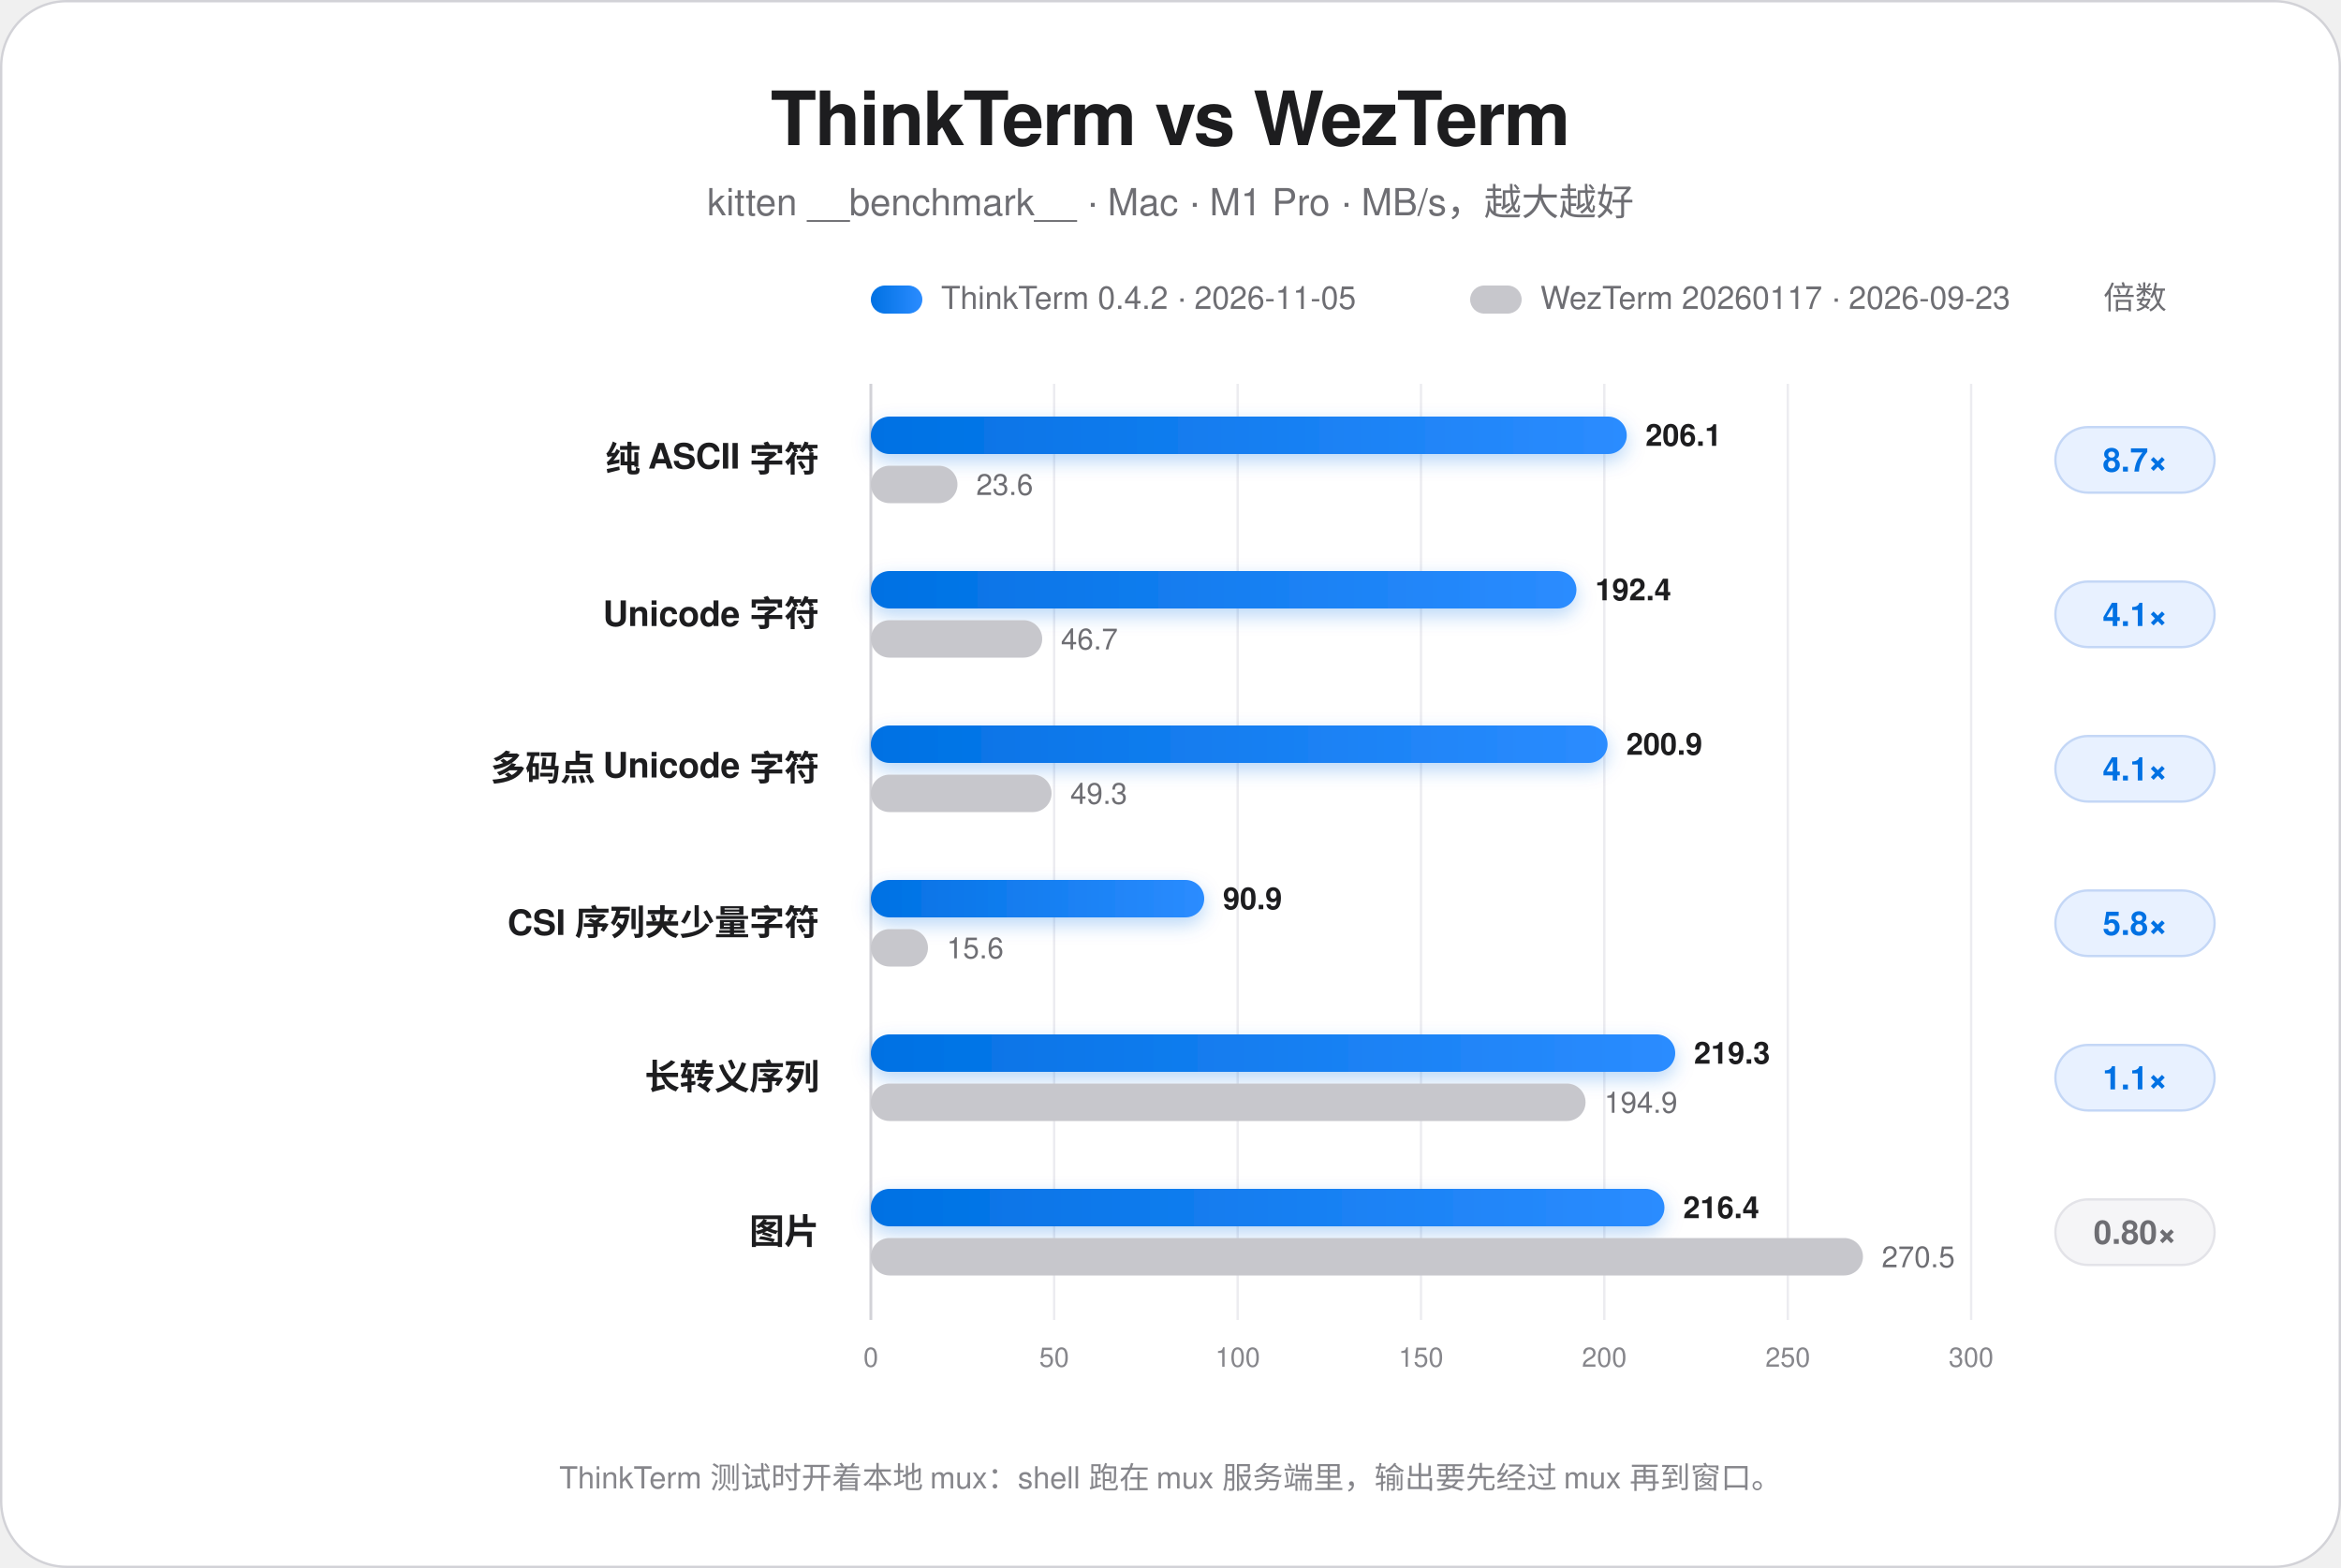
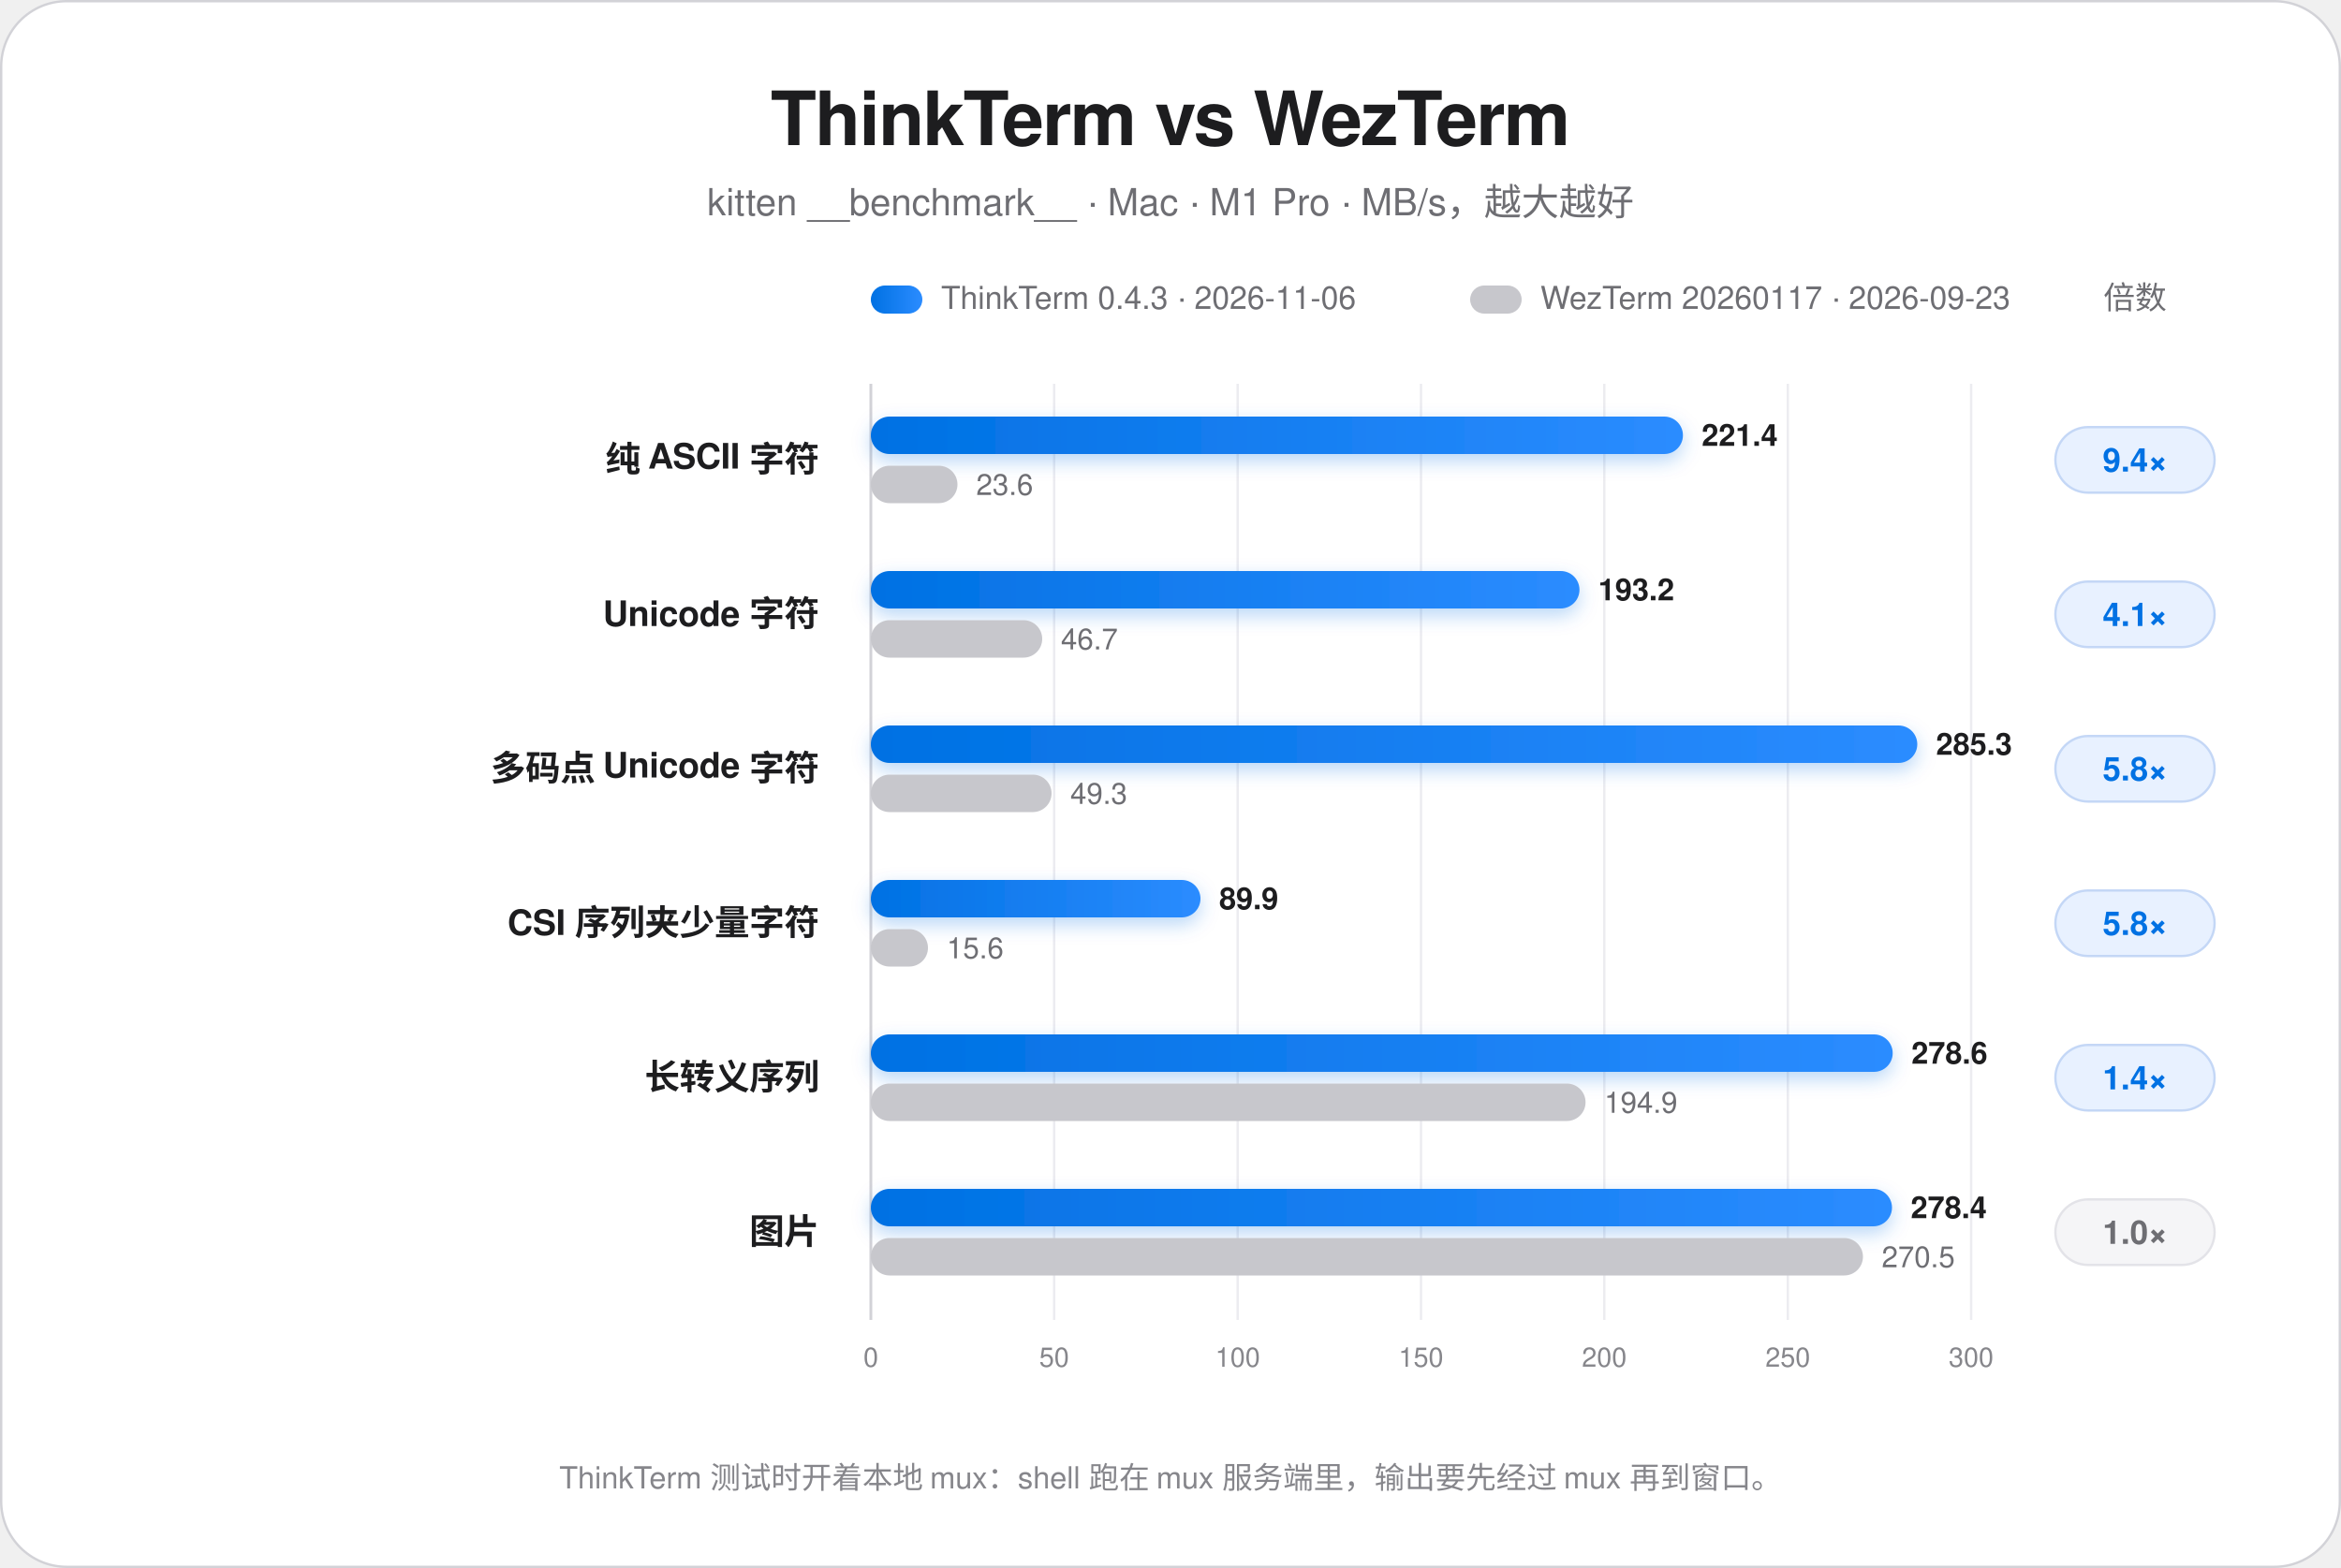
<svg xmlns="http://www.w3.org/2000/svg" viewBox="0 0 1000 670" width="1000" height="670" role="img" aria-labelledby="t d">
  <defs>
    <linearGradient id="ours" x1="0" y1="0" x2="1" y2="0">
      <stop offset="0" stop-color="#0071e3" />
      <stop offset="1" stop-color="#2b8cff" />
    </linearGradient>
    <filter id="glow" x="-10%" y="-80%" width="120%" height="300%">
      <feDropShadow dx="0" dy="3" stdDeviation="4" flood-color="#0071e3" flood-opacity="0.28" />
    </filter>
  </defs>
  <style>
text { font-family: -apple-system, BlinkMacSystemFont, 'SF Pro Display', 'SF Pro Text', 'Segoe UI', 'Helvetica Neue', Helvetica, Arial, 'PingFang SC', 'Hiragino Sans GB', 'Microsoft YaHei', 'Noto Sans CJK SC', sans-serif; fill: #1d1d1f; }
.headline { font-size: 32px; font-weight: 700; letter-spacing: -0.6px; }
.subhead { font-size: 16px; fill: #6e6e73; }
.label { font-size: 15px; font-weight: 600; letter-spacing: -0.1px; }
.legend { font-size: 13.5px; font-weight: 500; fill: #6e6e73; }
.val-ours { font-size: 13px; font-weight: 700; }
.val-theirs { font-size: 12.5px; font-weight: 500; fill: #6e6e73; }
.tick { font-size: 11.5px; fill: #86868b; }
.caption { font-size: 13px; font-weight: 500; fill: #86868b; }
.grid { stroke: #ececf0; stroke-width: 1; }
.axis { stroke: #d2d2d7; stroke-width: 1.2; }
.ours { fill: url(#ours); }
.ours-bar { fill: url(#ours); filter: url(#glow); }
.theirs { fill: #c7c7cc; }
.win { fill: #e8f1ff; stroke: #c4d7f6; }
.win-t { font-size: 14px; font-weight: 700; fill: #0071e3; }
.even { fill: #f5f5f7; stroke: #e3e3e8; }
.even-t { font-size: 14px; font-weight: 700; fill: #6e6e73; }
</style>
  <rect x="0.5" y="0.5" width="999" height="669" rx="28" fill="#ffffff" stroke="#d2d2d7" />
  <text x="500" y="62" class="headline" text-anchor="middle">ThinkTerm vs WezTerm</text>
  <text x="500" y="92" class="subhead" text-anchor="middle">kitten __benchmark__ · Mac · M1 Pro · MB/s，越大越好</text>
  <rect x="372" y="122" width="22" height="12" rx="6" class="ours" />
-   <text x="402" y="132" class="legend">ThinkTerm 0.4.2 · 2026-11-05</text>
+   <text x="402" y="132" class="legend">ThinkTerm 0.4.3 · 2026-11-06</text>
  <rect x="628" y="122" width="22" height="12" rx="6" class="theirs" />
  <text x="658" y="132" class="legend">WezTerm 20260117 · 2026-09-23</text>
  <text x="912" y="132" class="legend" text-anchor="middle">倍数</text>
  <line x1="450.3" y1="164" x2="450.3" y2="564" class="grid" />
  <text x="450.3" y="584" class="tick" text-anchor="middle">50</text>
  <line x1="528.7" y1="164" x2="528.7" y2="564" class="grid" />
  <text x="528.7" y="584" class="tick" text-anchor="middle">100</text>
  <line x1="607.0" y1="164" x2="607.0" y2="564" class="grid" />
  <text x="607.0" y="584" class="tick" text-anchor="middle">150</text>
  <line x1="685.3" y1="164" x2="685.3" y2="564" class="grid" />
  <text x="685.3" y="584" class="tick" text-anchor="middle">200</text>
  <line x1="763.7" y1="164" x2="763.7" y2="564" class="grid" />
  <text x="763.7" y="584" class="tick" text-anchor="middle">250</text>
  <line x1="842.0" y1="164" x2="842.0" y2="564" class="grid" />
  <text x="842.0" y="584" class="tick" text-anchor="middle">300</text>
  <line x1="372" y1="164" x2="372" y2="564" class="axis" />
  <text x="372" y="584" class="tick" text-anchor="middle">0</text>
  <text x="350" y="201.5" class="label" text-anchor="end">纯 ASCII 字符</text>
-   <rect x="372" y="178" width="322.9" height="16" rx="8.0" class="ours-bar" />
-   <text x="702.9" y="190.5" class="val-ours">206.1</text>
+   <rect x="372" y="178" width="346.9" height="16" rx="8.0" class="ours-bar" />
+   <text x="726.9" y="190.5" class="val-ours">221.4</text>
  <rect x="372" y="199" width="37.0" height="16" rx="8.0" class="theirs" />
  <text x="417.0" y="211.5" class="val-theirs">23.6</text>
  <rect x="878" y="182.5" width="68" height="28" rx="14" class="win" />
-   <text x="912" y="201.5" class="win-t" text-anchor="middle">8.7×</text>
+   <text x="912" y="201.5" class="win-t" text-anchor="middle">9.4×</text>
  <text x="350" y="267.5" class="label" text-anchor="end">Unicode 字符</text>
-   <rect x="372" y="244" width="301.4" height="16" rx="8.0" class="ours-bar" />
-   <text x="681.4" y="256.5" class="val-ours">192.4</text>
+   <rect x="372" y="244" width="302.7" height="16" rx="8.0" class="ours-bar" />
+   <text x="682.7" y="256.5" class="val-ours">193.2</text>
  <rect x="372" y="265" width="73.2" height="16" rx="8.0" class="theirs" />
  <text x="453.2" y="277.5" class="val-theirs">46.7</text>
  <rect x="878" y="248.5" width="68" height="28" rx="14" class="win" />
  <text x="912" y="267.5" class="win-t" text-anchor="middle">4.1×</text>
  <text x="350" y="333.5" class="label" text-anchor="end">多码点 Unicode 字符</text>
-   <rect x="372" y="310" width="314.7" height="16" rx="8.0" class="ours-bar" />
-   <text x="694.7" y="322.5" class="val-ours">200.9</text>
+   <rect x="372" y="310" width="447.0" height="16" rx="8.0" class="ours-bar" />
+   <text x="827.0" y="322.5" class="val-ours">285.3</text>
  <rect x="372" y="331" width="77.2" height="16" rx="8.0" class="theirs" />
  <text x="457.2" y="343.5" class="val-theirs">49.3</text>
  <rect x="878" y="314.5" width="68" height="28" rx="14" class="win" />
-   <text x="912" y="333.5" class="win-t" text-anchor="middle">4.1×</text>
+   <text x="912" y="333.5" class="win-t" text-anchor="middle">5.8×</text>
  <text x="350" y="399.5" class="label" text-anchor="end">CSI 序列夹少量字符</text>
-   <rect x="372" y="376" width="142.4" height="16" rx="8.0" class="ours-bar" />
-   <text x="522.4" y="388.5" class="val-ours">90.9</text>
+   <rect x="372" y="376" width="140.8" height="16" rx="8.0" class="ours-bar" />
+   <text x="520.8" y="388.5" class="val-ours">89.9</text>
  <rect x="372" y="397" width="24.4" height="16" rx="8.0" class="theirs" />
  <text x="404.4" y="409.5" class="val-theirs">15.6</text>
  <rect x="878" y="380.5" width="68" height="28" rx="14" class="win" />
  <text x="912" y="399.5" class="win-t" text-anchor="middle">5.8×</text>
  <text x="350" y="465.5" class="label" text-anchor="end">长转义序列</text>
-   <rect x="372" y="442" width="343.6" height="16" rx="8.0" class="ours-bar" />
-   <text x="723.6" y="454.5" class="val-ours">219.3</text>
+   <rect x="372" y="442" width="436.5" height="16" rx="8.0" class="ours-bar" />
+   <text x="816.5" y="454.5" class="val-ours">278.6</text>
  <rect x="372" y="463" width="305.3" height="16" rx="8.0" class="theirs" />
  <text x="685.3" y="475.5" class="val-theirs">194.9</text>
  <rect x="878" y="446.5" width="68" height="28" rx="14" class="win" />
-   <text x="912" y="465.5" class="win-t" text-anchor="middle">1.1×</text>
+   <text x="912" y="465.5" class="win-t" text-anchor="middle">1.4×</text>
  <text x="350" y="531.5" class="label" text-anchor="end">图片</text>
-   <rect x="372" y="508" width="339.0" height="16" rx="8.0" class="ours-bar" />
-   <text x="719.0" y="520.5" class="val-ours">216.4</text>
+   <rect x="372" y="508" width="436.2" height="16" rx="8.0" class="ours-bar" />
+   <text x="816.2" y="520.5" class="val-ours">278.4</text>
  <rect x="372" y="529" width="423.8" height="16" rx="8.0" class="theirs" />
  <text x="803.8" y="541.5" class="val-theirs">270.5</text>
  <rect x="878" y="512.5" width="68" height="28" rx="14" class="even" />
-   <text x="912" y="531.5" class="even-t" text-anchor="middle">0.80×</text>
+   <text x="912" y="531.5" class="even-t" text-anchor="middle">1.0×</text>
  <text x="500" y="636" class="caption" text-anchor="middle">ThinkTerm 测试时开着本地 mux：shell 跑在 mux 服务端里，输出要先经过 mux 再到窗口。</text>
</svg>
